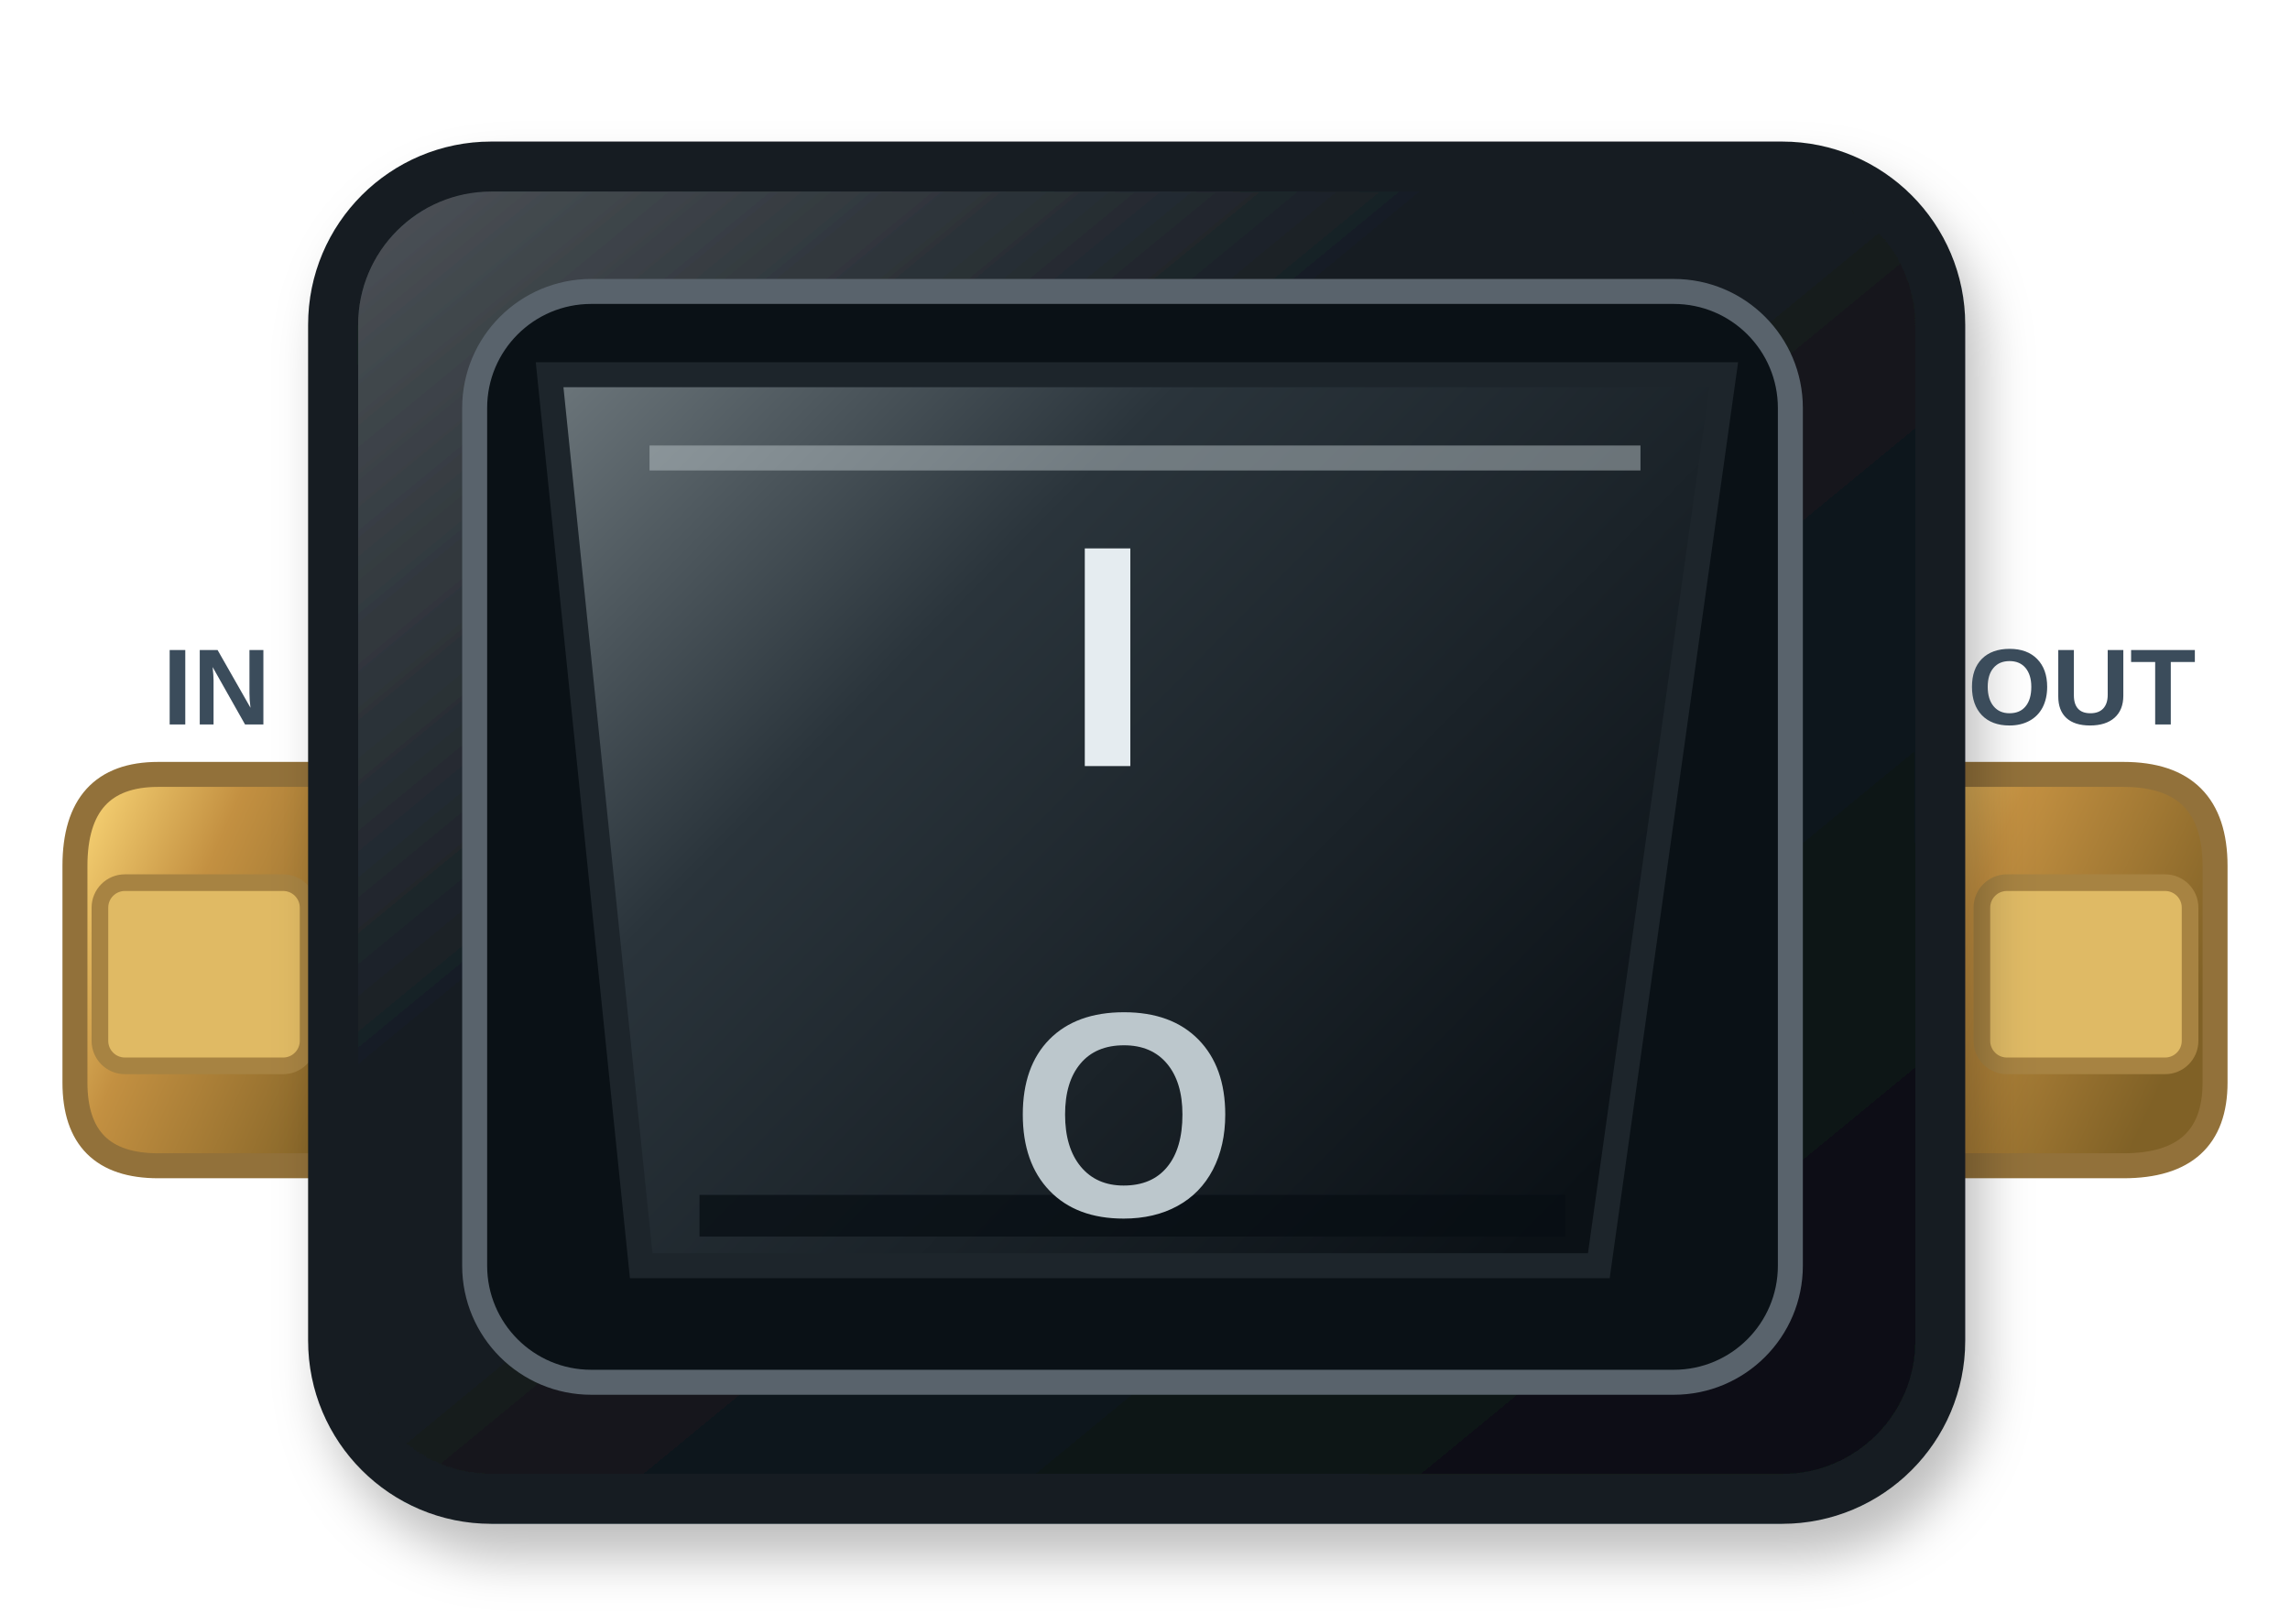
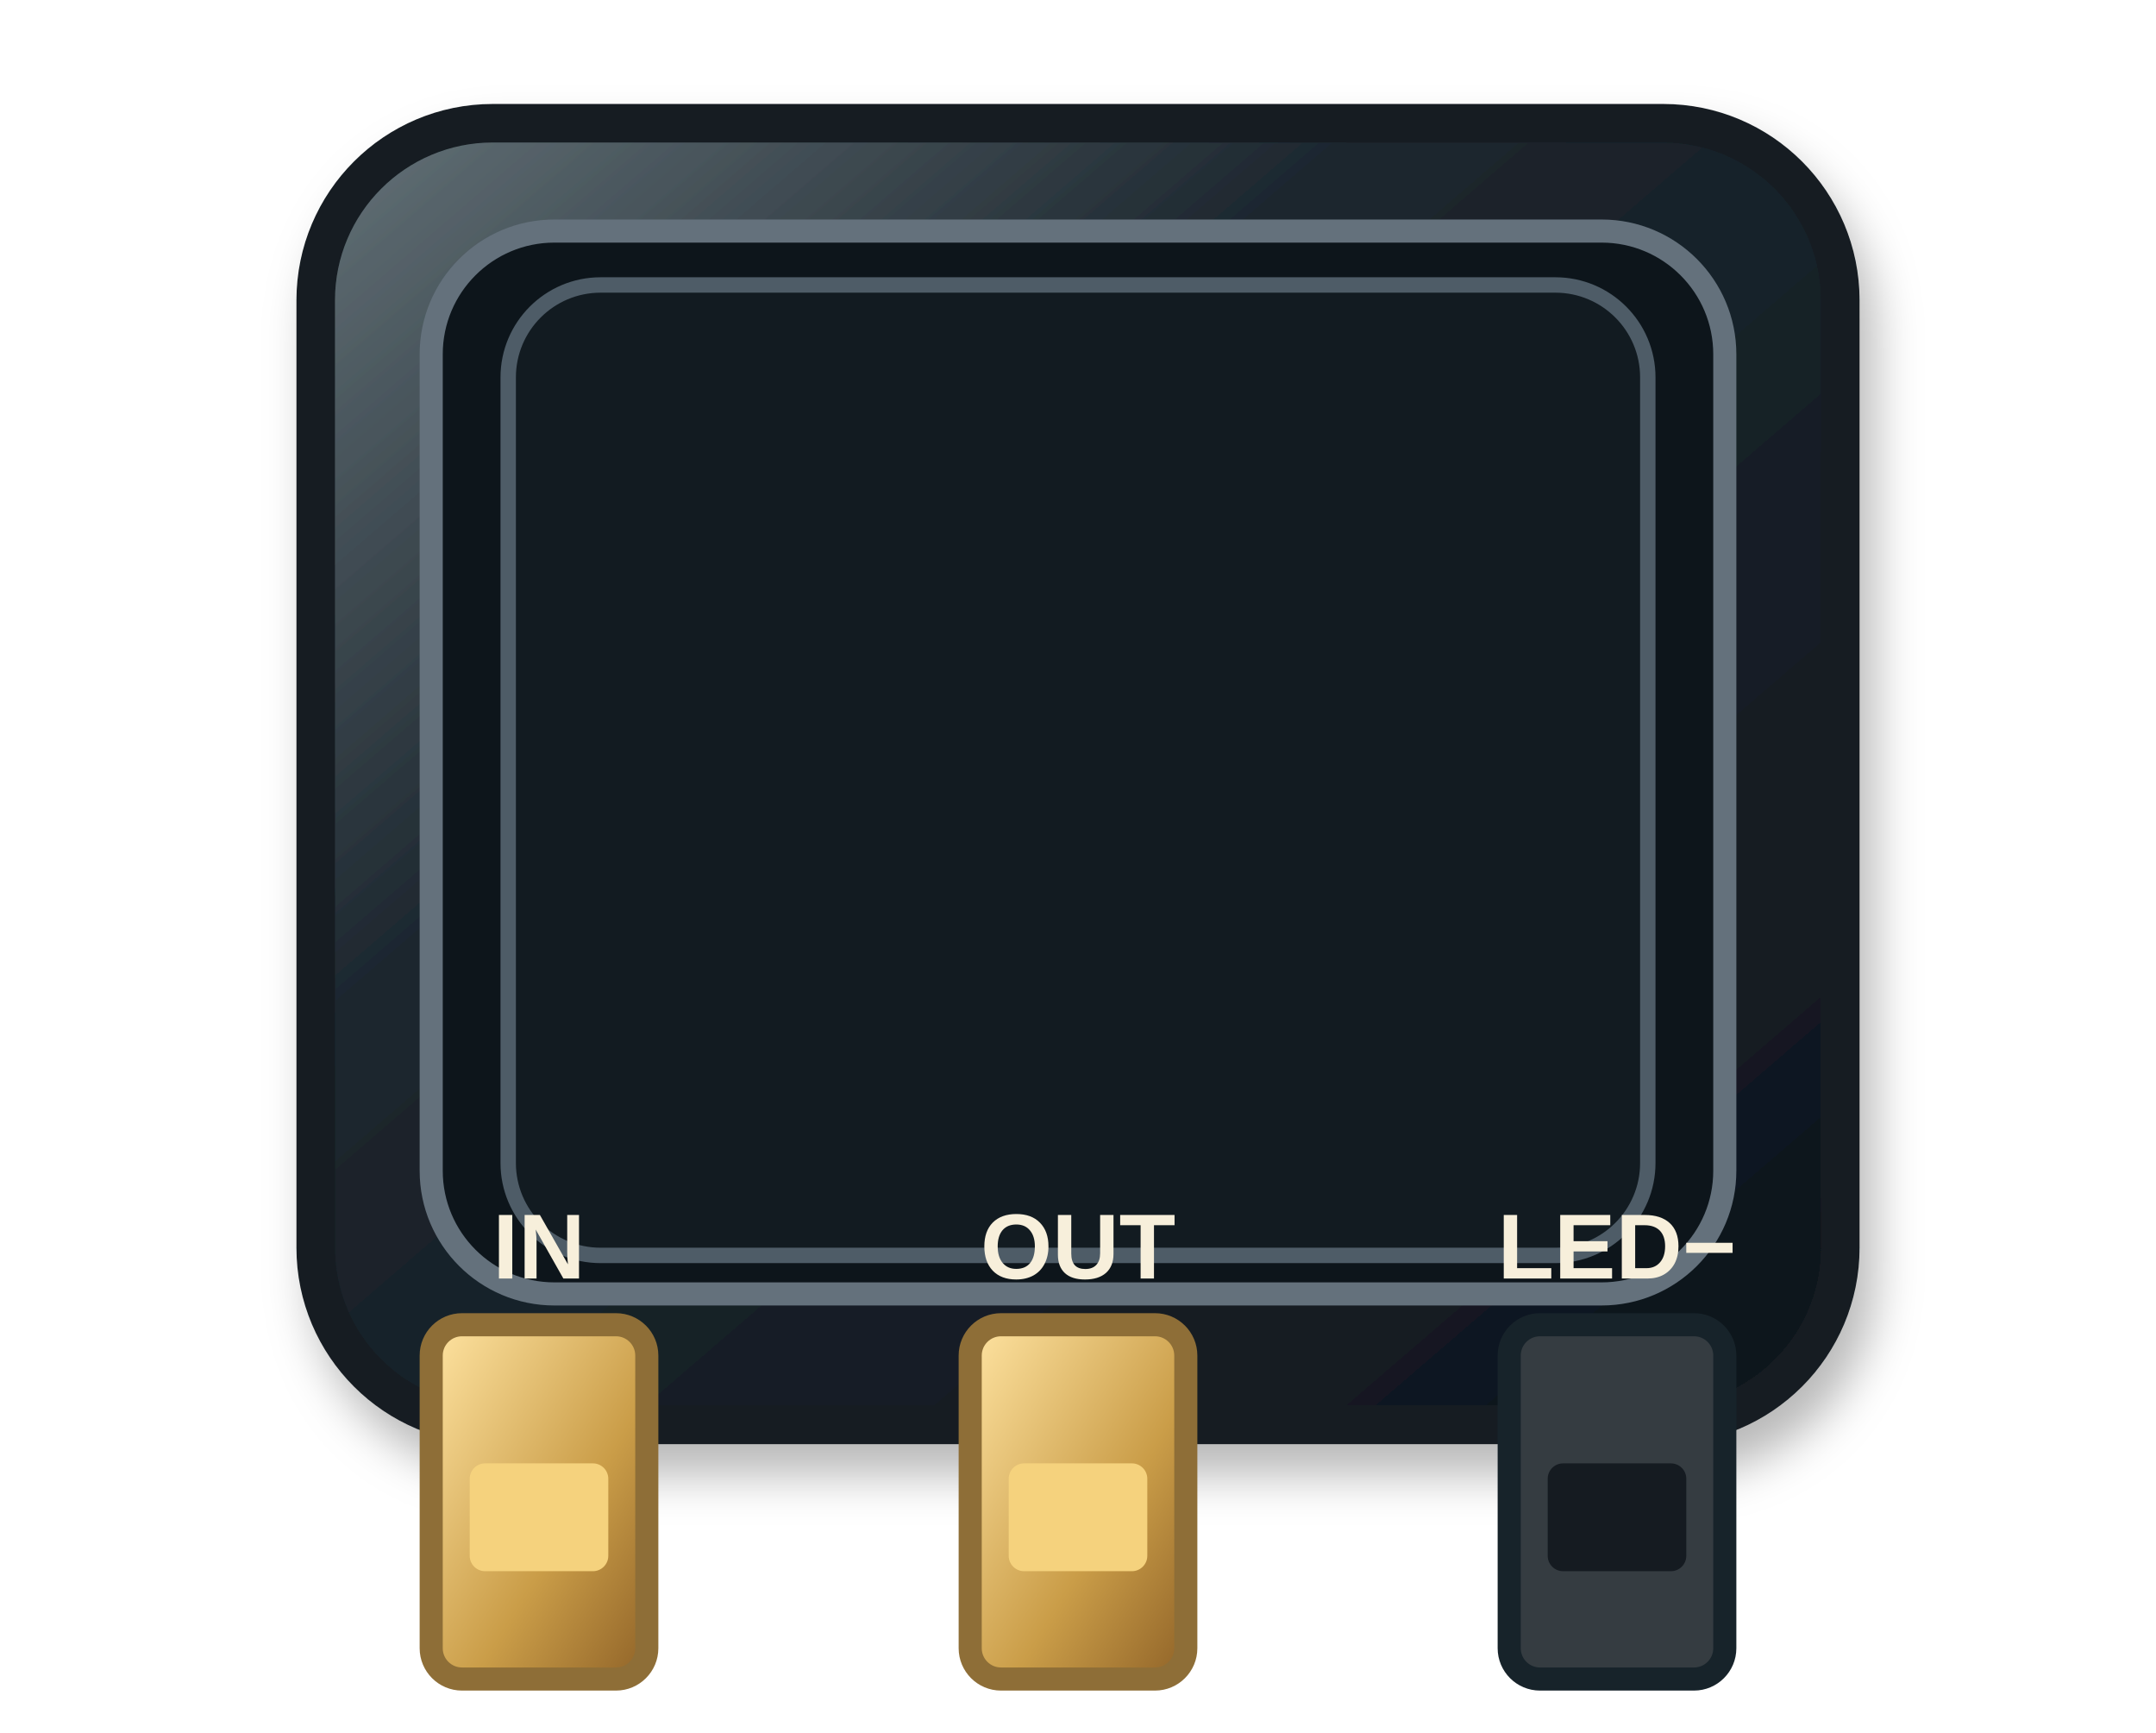
- <svg xmlns="http://www.w3.org/2000/svg" viewBox="0 0 275 195" role="img" aria-labelledby="t d">
+ <svg xmlns="http://www.w3.org/2000/svg" viewBox="0 0 280 225" role="img" aria-labelledby="title desc">
  <defs>
    <linearGradient id="case" x1="0" y1="0" x2="1" y2="1">
-       <stop stop-color="#50565b" />
-       <stop offset=".35" stop-color="#171e24" />
-       <stop offset="1" stop-color="#080d11" />
+       <stop stop-color="#66747a" />
+       <stop offset=".35" stop-color="#1c262e" />
+       <stop offset="1" stop-color="#0e151c" />
    </linearGradient>
-     <linearGradient id="rocker" x1="0" y1="0" x2="1" y2=".75">
-       <stop stop-color="#6d777c" />
-       <stop offset=".35" stop-color="#2a343b" />
-       <stop offset="1" stop-color="#0b1116" />
+     <linearGradient id="gold" x1="0" y1="0" x2="1" y2="1">
+       <stop stop-color="#ffe4a2" />
+       <stop offset=".6" stop-color="#ca9d48" />
+       <stop offset="1" stop-color="#906328" />
    </linearGradient>
-     <linearGradient id="brass" x1="0" y1="0" x2="1" y2=".5">
-       <stop stop-color="#ffdc7b" />
-       <stop offset=".4" stop-color="#c39041" />
-       <stop offset="1" stop-color="#806126" />
-     </linearGradient>
-     <filter id="shadow">
-       <feDropShadow dy="4" stdDeviation="3" flood-opacity=".26" />
+     <filter id="sh">
+       <feDropShadow dy="4" stdDeviation="3" flood-opacity=".28" />
    </filter>
  </defs>
-   <path d="M51 93 H19 Q9 93 9 104 V130 Q9 140 19 140 H51 Z" fill="url(#brass)" stroke="#92713a" stroke-width="3" />
-   <rect x="12" y="106" width="25" height="22" rx="3" fill="#e0ba64" stroke="#a78342" stroke-width="2" />
-   <path d="M222 93 H255 Q266 93 266 104 V130 Q266 140 255 140 H222Z" fill="url(#brass)" stroke="#92713a" stroke-width="3" />
-   <rect x="238" y="106" width="25" height="22" rx="3" fill="#dfba65" stroke="#a78342" stroke-width="2" />
-   <rect x="40" y="20" width="193" height="160" rx="19" fill="url(#case)" stroke="#141b20" stroke-width="6" filter="url(#shadow)" />
-   <rect x="57" y="35" width="158" height="131" rx="14" fill="#0a1116" stroke="#59636c" stroke-width="3" />
-   <path d="M66 45 H207 L192 152 H77Z" fill="url(#rocker)" stroke="#1d252b" stroke-width="3" />
-   <path d="M78 55 L197 55" stroke="#bac4c8" stroke-width="3" opacity=".5" />
-   <path d="M84 146 L188 146" stroke="#070e13" stroke-width="5" opacity=".75" />
-   <text x="26" y="87" font-family="Arial" font-size="13" font-weight="bold" fill="#3b4c5b" text-anchor="middle">IN</text>
-   <text x="250" y="87" font-family="Arial" font-size="13" font-weight="bold" fill="#3b4c5b" text-anchor="middle">OUT</text>
-   <text x="133" y="92" font-family="Arial" font-size="38" font-weight="bold" fill="#e5ecf0" text-anchor="middle">I</text>
-   <text x="135" y="146" font-family="Arial" font-size="35" font-weight="bold" fill="#bcc7cc" text-anchor="middle">O</text>
+   <rect x="41" y="16" width="198" height="169" rx="23" fill="url(#case)" stroke="#141c21" stroke-width="5" filter="url(#sh)" />
+   <rect x="56" y="30" width="168" height="138" rx="16" fill="#0d151b" stroke="#64717c" stroke-width="3" />
+   <rect x="66" y="37" width="148" height="126" rx="12" fill="#121b21" stroke="#4e5c67" stroke-width="2" />
+   <g>
+     <rect x="56" y="172" width="28" height="46" rx="4" fill="url(#gold)" stroke="#8e6e37" stroke-width="3" />
+     <rect x="61" y="190" width="18" height="14" rx="2" fill="#f5d27d" />
+   </g>
+   <g>
+     <rect x="126" y="172" width="28" height="46" rx="4" fill="url(#gold)" stroke="#8e6e37" stroke-width="3" />
+     <rect x="131" y="190" width="18" height="14" rx="2" fill="#f5d27d" />
+   </g>
+   <g>
+     <rect x="196" y="172" width="28" height="46" rx="4" fill="#353c41" stroke="#17232a" stroke-width="3" />
+     <rect x="201" y="190" width="18" height="14" rx="2" fill="#151b21" />
+   </g>
+   <text x="70" y="166" font-family="Arial" font-size="12" fill="#f7efdb" font-weight="bold" text-anchor="middle">IN</text>
+   <text x="140" y="166" font-family="Arial" font-size="12" fill="#f7efdb" font-weight="bold" text-anchor="middle">OUT</text>
+   <text x="210" y="166" font-family="Arial" font-size="12" fill="#f7efdb" font-weight="bold" text-anchor="middle">LED−</text>
</svg>
